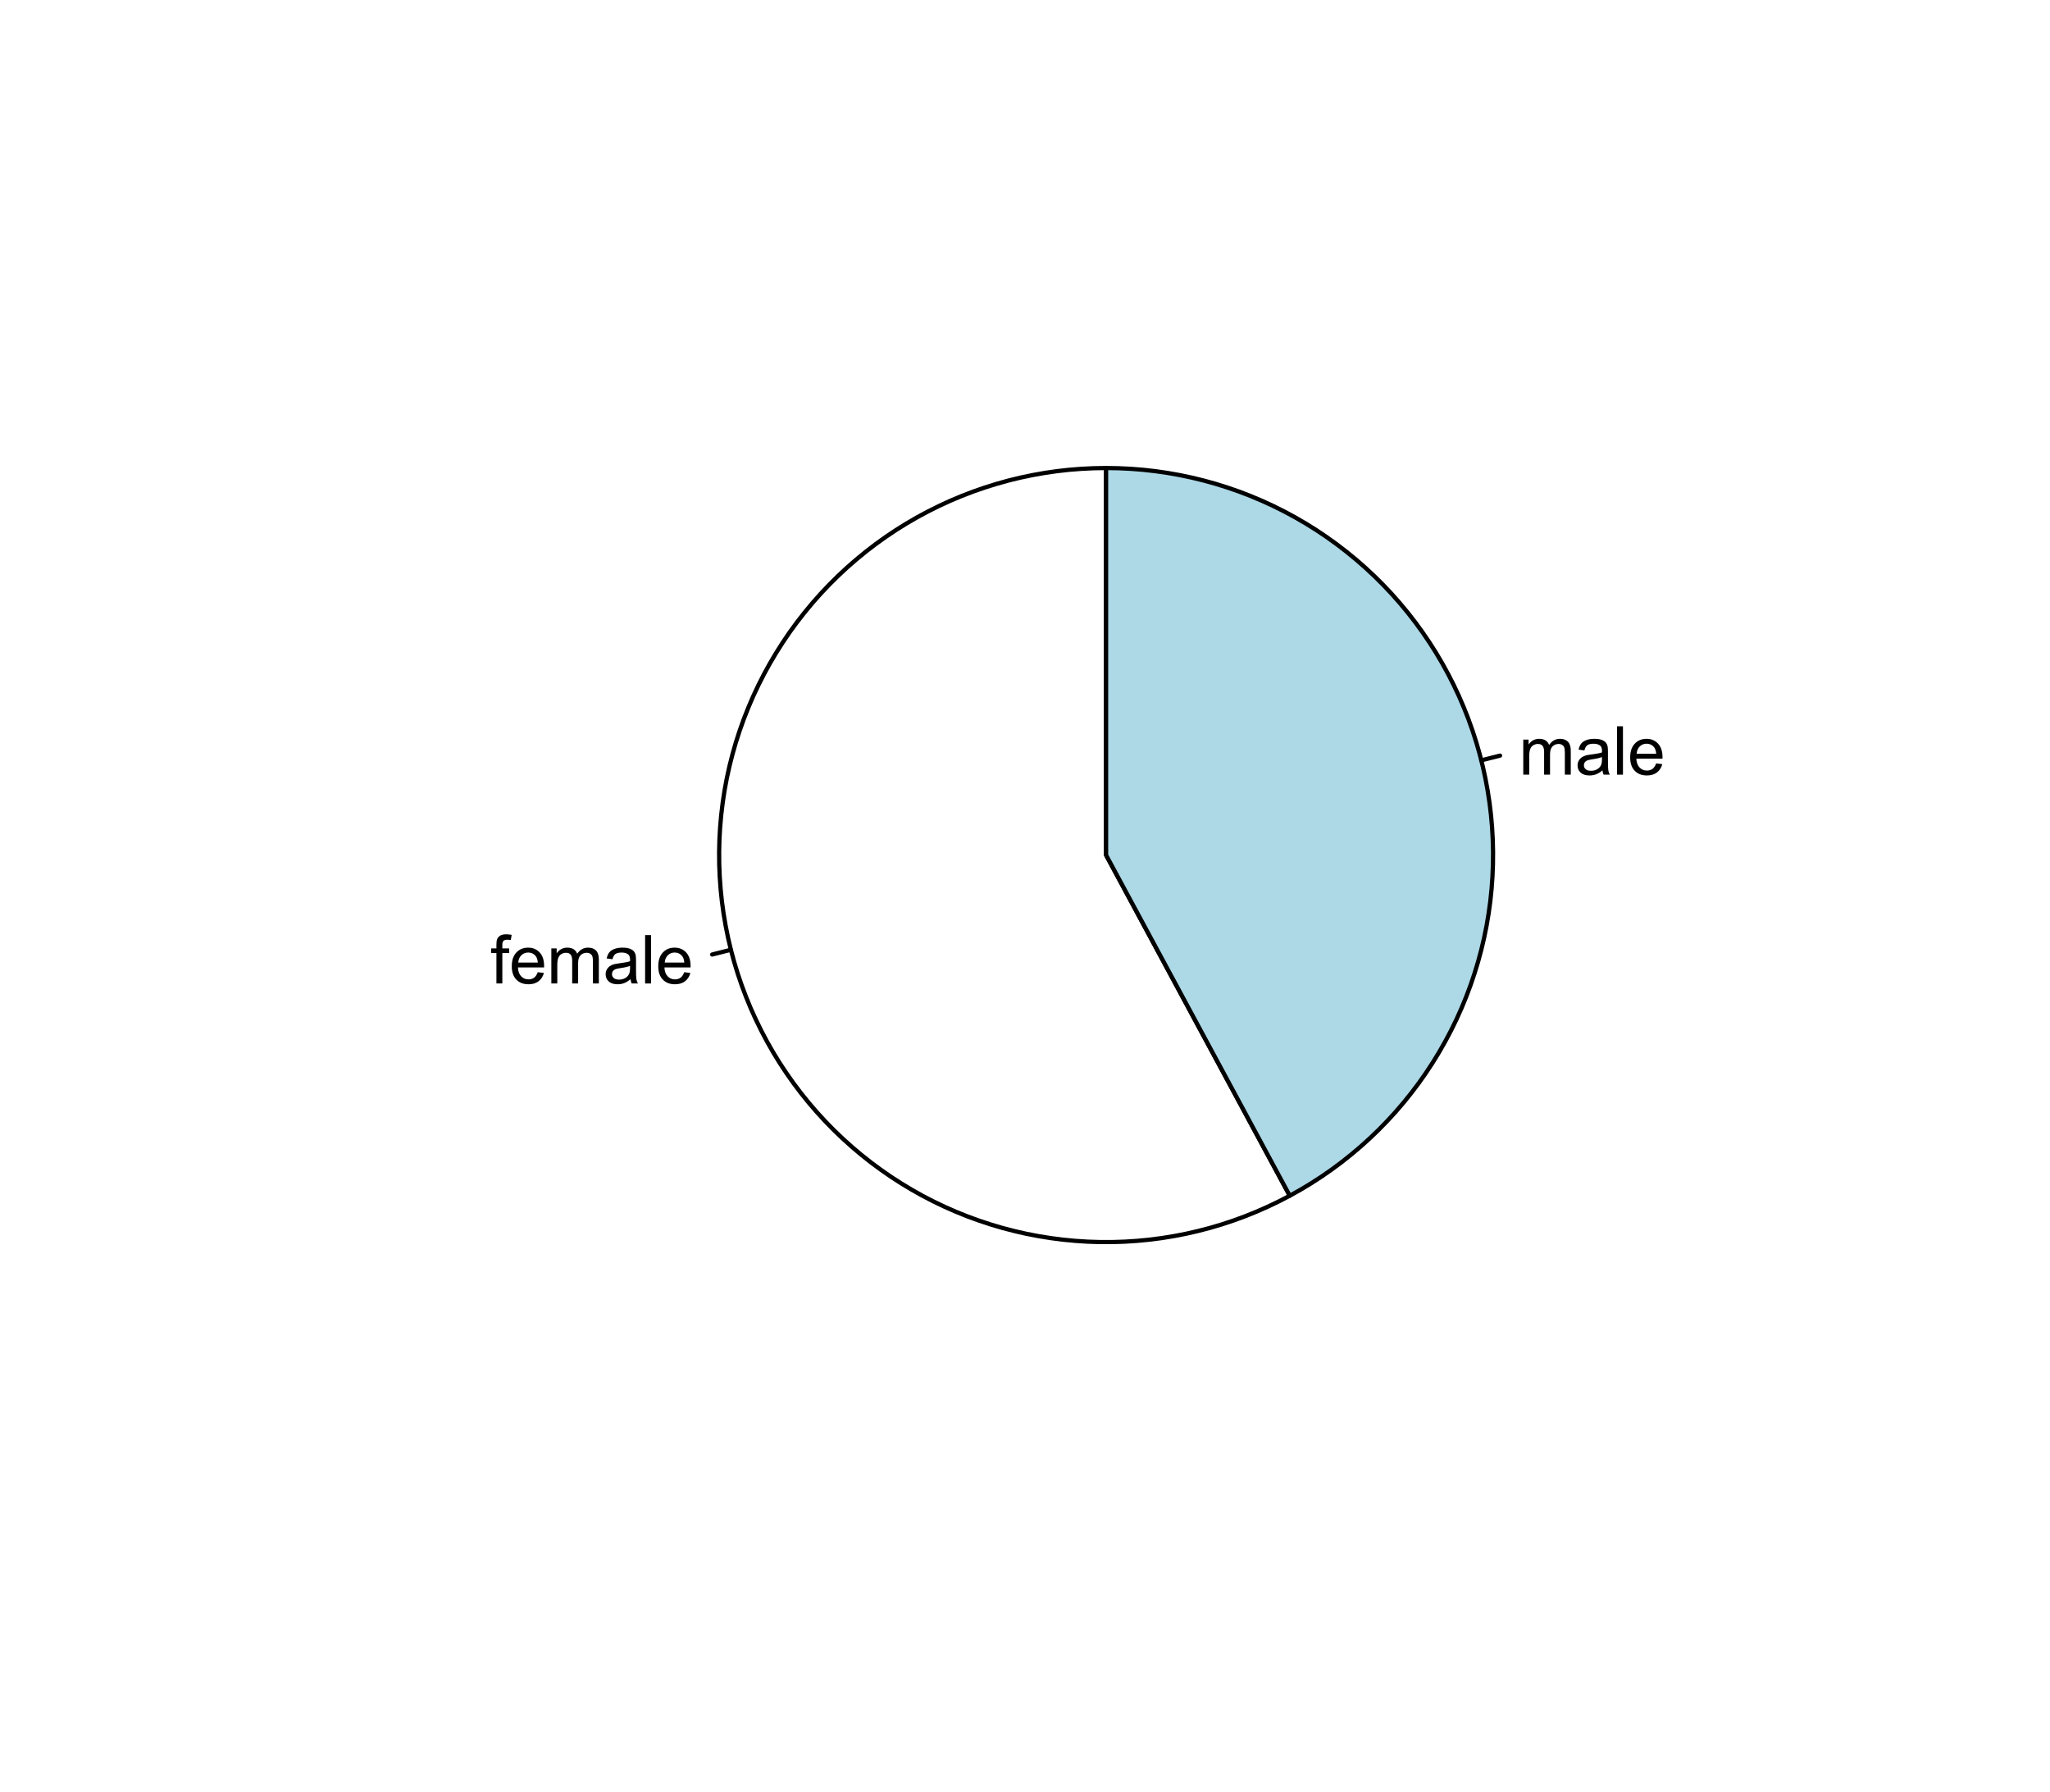
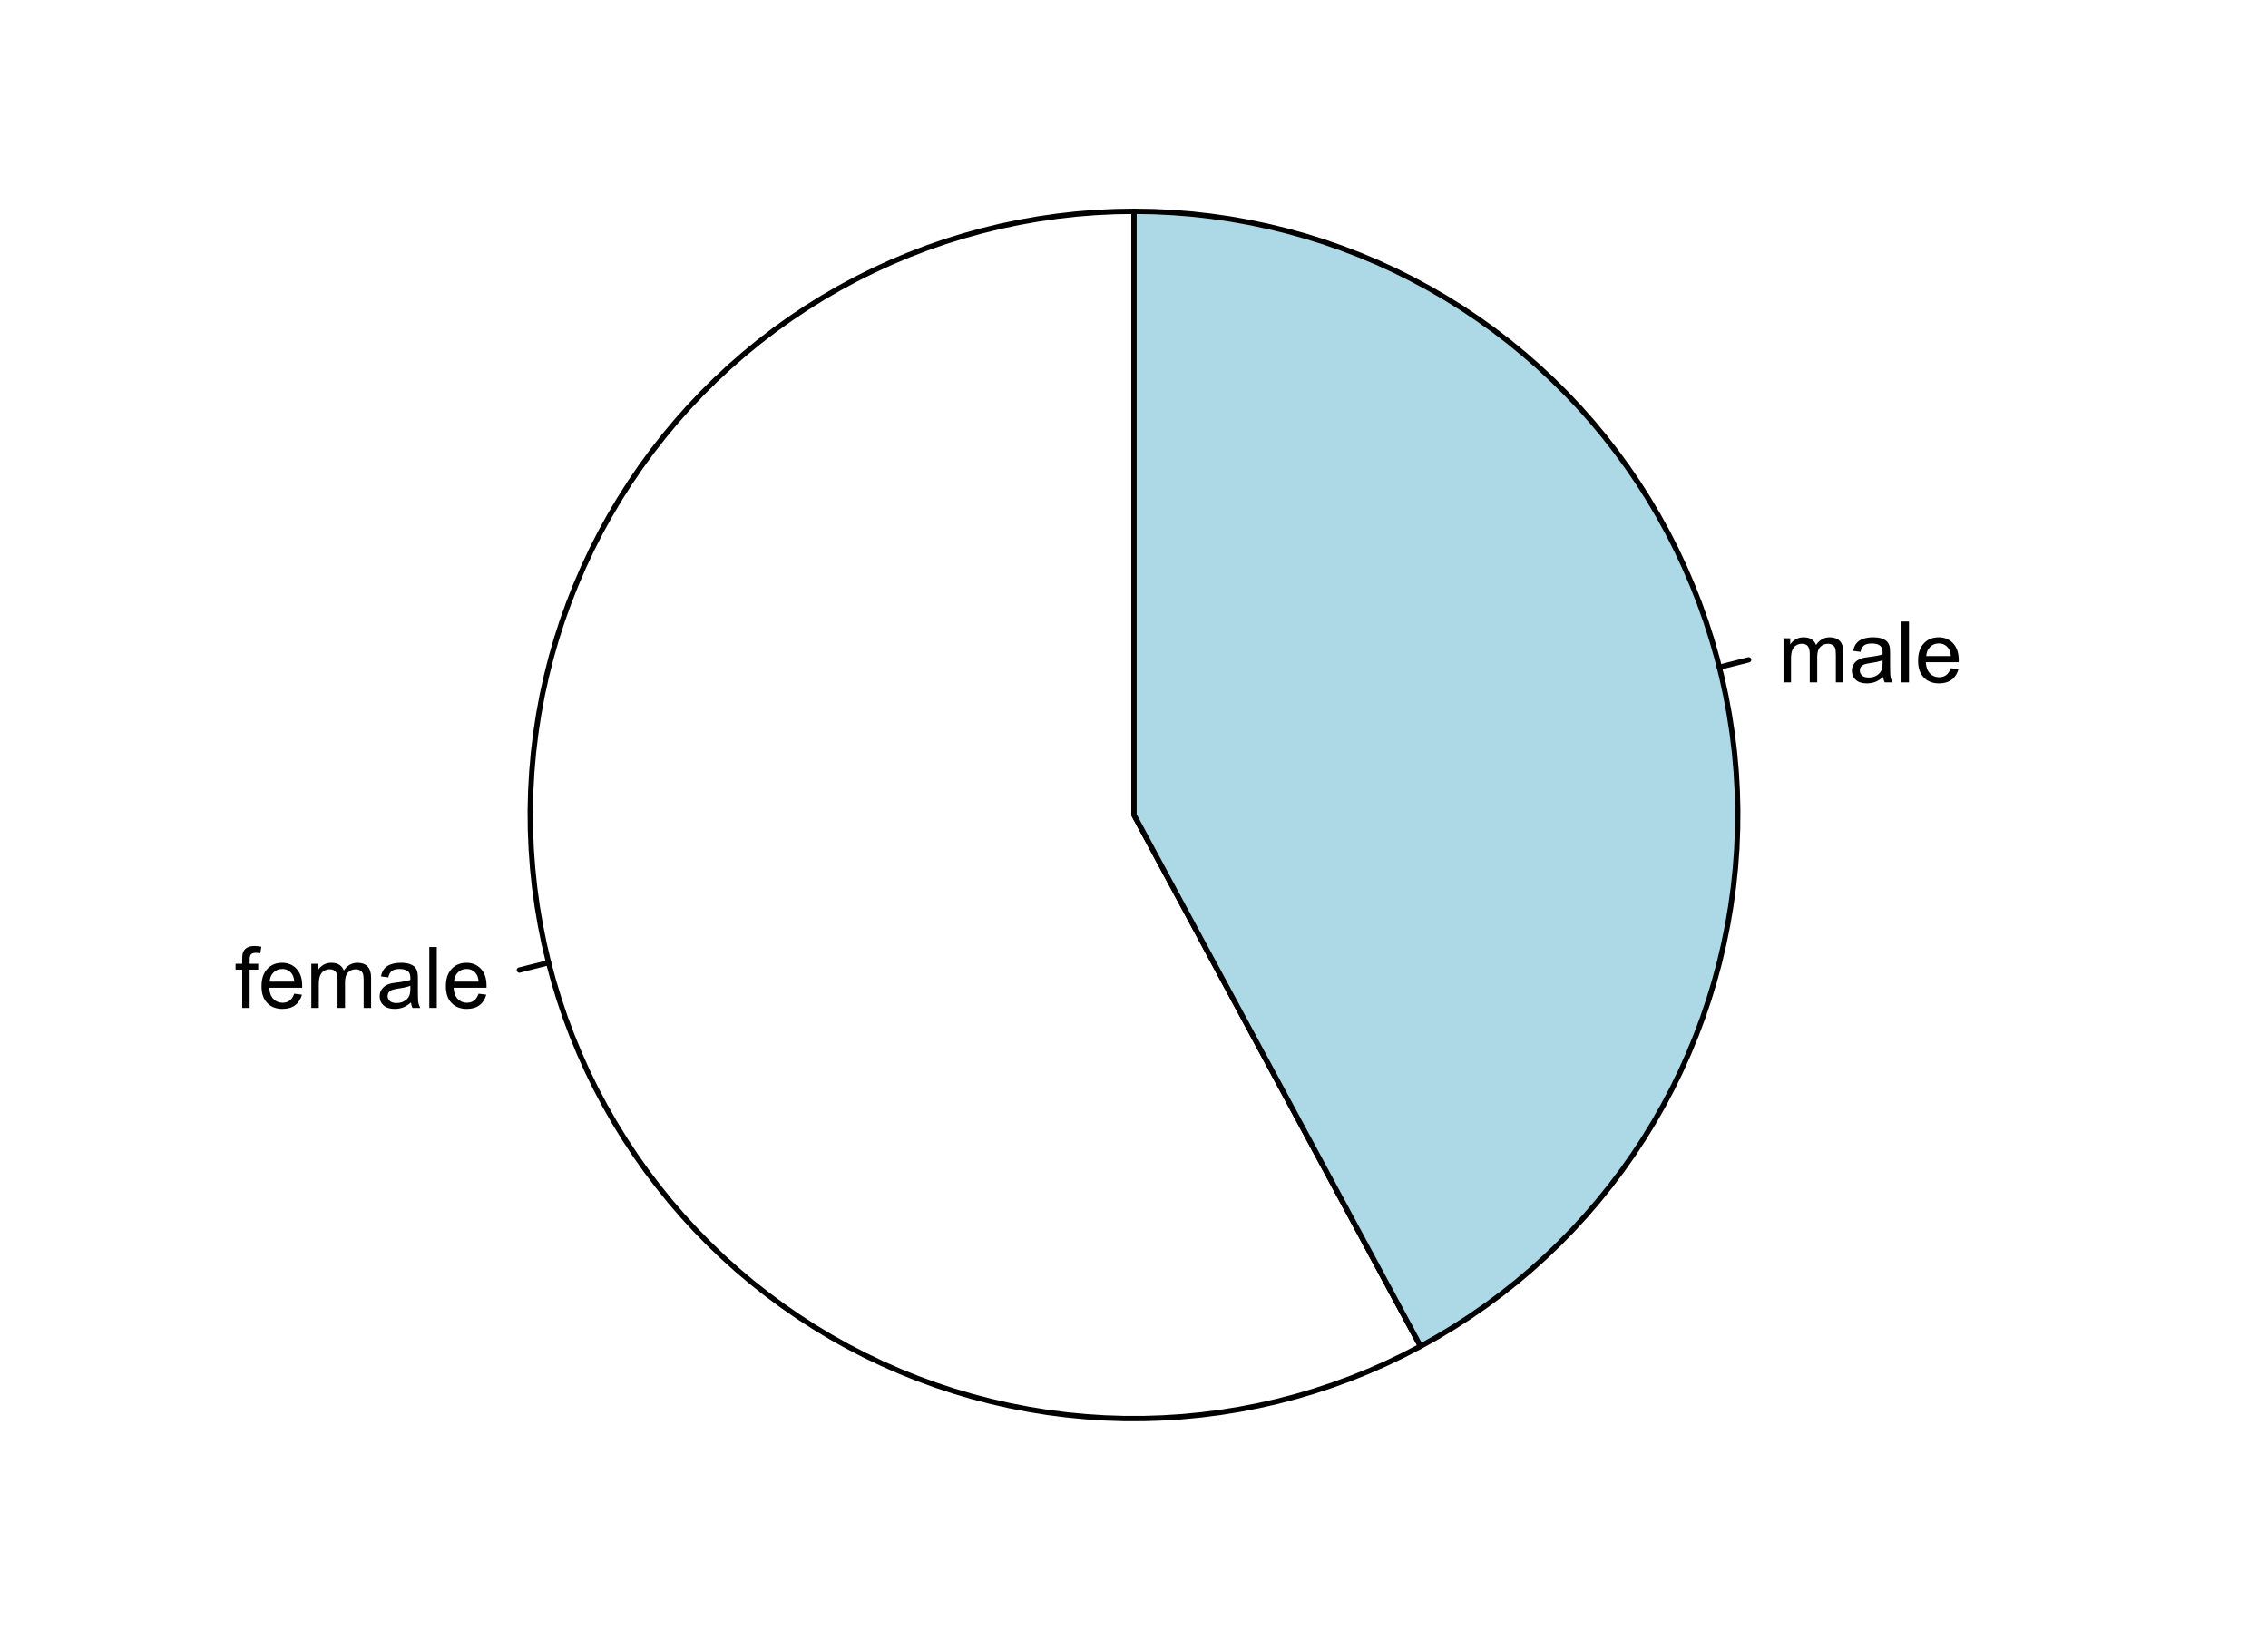
- <svg xmlns="http://www.w3.org/2000/svg" xmlns:xlink="http://www.w3.org/1999/xlink" width="364pt" height="318pt" viewBox="0 0 364 318" version="1.1">
+ <svg xmlns="http://www.w3.org/2000/svg" xmlns:xlink="http://www.w3.org/1999/xlink" width="320pt" height="230pt" viewBox="0 0 320 230" version="1.1">
  <defs>
    <g>
      <symbol overflow="visible" id="glyph0-0">
        <path style="stroke:none;" d="M 1.5 0 L 1.5 -7.5 L 7.5 -7.5 L 7.5 0 Z M 1.688 -0.188 L 7.312 -0.188 L 7.312 -7.312 L 1.688 -7.312 Z M 1.688 -0.188 " />
      </symbol>
      <symbol overflow="visible" id="glyph0-1">
        <path style="stroke:none;" d="M 1.043 0 L 1.043 -5.402 L 0.109 -5.402 L 0.109 -6.223 L 1.043 -6.223 L 1.043 -6.883 C 1.043 -7.301 1.078 -7.613 1.156 -7.816 C 1.25 -8.09 1.43 -8.309 1.688 -8.48 C 1.945 -8.645 2.305 -8.73 2.766 -8.734 C 3.062 -8.73 3.391 -8.695 3.75 -8.633 L 3.594 -7.711 C 3.371 -7.75 3.164 -7.77 2.969 -7.77 C 2.648 -7.77 2.422 -7.699 2.293 -7.562 C 2.156 -7.426 2.09 -7.172 2.094 -6.797 L 2.094 -6.223 L 3.305 -6.223 L 3.305 -5.402 L 2.094 -5.402 L 2.094 0 Z M 1.043 0 " />
      </symbol>
      <symbol overflow="visible" id="glyph0-2">
        <path style="stroke:none;" d="M 5.051 -2.004 L 6.141 -1.867 C 5.969 -1.23 5.648 -0.738 5.184 -0.387 C 4.719 -0.035 4.125 0.141 3.406 0.141 C 2.492 0.141 1.77 -0.137 1.238 -0.699 C 0.699 -1.254 0.434 -2.043 0.438 -3.059 C 0.434 -4.105 0.703 -4.918 1.246 -5.496 C 1.781 -6.074 2.48 -6.363 3.344 -6.363 C 4.176 -6.363 4.855 -6.078 5.383 -5.512 C 5.91 -4.945 6.176 -4.148 6.176 -3.125 C 6.176 -3.059 6.172 -2.965 6.172 -2.844 L 1.531 -2.844 C 1.562 -2.156 1.758 -1.633 2.109 -1.27 C 2.457 -0.906 2.891 -0.727 3.41 -0.727 C 3.797 -0.727 4.125 -0.828 4.402 -1.031 C 4.672 -1.234 4.891 -1.559 5.051 -2.004 Z M 1.586 -3.711 L 5.062 -3.711 C 5.016 -4.227 4.883 -4.621 4.664 -4.887 C 4.328 -5.293 3.891 -5.496 3.359 -5.496 C 2.871 -5.496 2.465 -5.332 2.137 -5.008 C 1.805 -4.684 1.621 -4.25 1.586 -3.711 Z M 1.586 -3.711 " />
      </symbol>
      <symbol overflow="visible" id="glyph0-3">
        <path style="stroke:none;" d="M 0.789 0 L 0.789 -6.223 L 1.734 -6.223 L 1.734 -5.352 C 1.93 -5.648 2.188 -5.895 2.512 -6.082 C 2.836 -6.27 3.207 -6.363 3.621 -6.363 C 4.082 -6.363 4.457 -6.266 4.754 -6.074 C 5.043 -5.883 5.254 -5.617 5.379 -5.273 C 5.871 -6 6.512 -6.363 7.301 -6.363 C 7.918 -6.363 8.391 -6.191 8.723 -5.848 C 9.055 -5.504 9.223 -4.977 9.223 -4.273 L 9.223 0 L 8.172 0 L 8.172 -3.922 C 8.168 -4.34 8.133 -4.645 8.07 -4.832 C 8 -5.016 7.879 -5.164 7.699 -5.277 C 7.52 -5.391 7.309 -5.449 7.066 -5.449 C 6.629 -5.449 6.266 -5.301 5.977 -5.012 C 5.688 -4.719 5.543 -4.254 5.543 -3.617 L 5.543 0 L 4.488 0 L 4.488 -4.043 C 4.488 -4.512 4.402 -4.863 4.23 -5.098 C 4.059 -5.332 3.777 -5.449 3.387 -5.449 C 3.09 -5.449 2.812 -5.371 2.562 -5.215 C 2.309 -5.059 2.129 -4.828 2.016 -4.527 C 1.898 -4.227 1.84 -3.793 1.844 -3.227 L 1.844 0 Z M 0.789 0 " />
      </symbol>
      <symbol overflow="visible" id="glyph0-4">
        <path style="stroke:none;" d="M 4.852 -0.766 C 4.461 -0.434 4.082 -0.199 3.723 -0.062 C 3.355 0.074 2.969 0.141 2.562 0.141 C 1.875 0.141 1.352 -0.023 0.984 -0.359 C 0.617 -0.688 0.434 -1.117 0.434 -1.641 C 0.434 -1.945 0.5 -2.223 0.641 -2.473 C 0.777 -2.723 0.961 -2.926 1.188 -3.082 C 1.41 -3.234 1.664 -3.348 1.945 -3.43 C 2.152 -3.477 2.465 -3.531 2.883 -3.586 C 3.734 -3.688 4.359 -3.809 4.766 -3.949 C 4.766 -4.09 4.77 -4.18 4.77 -4.227 C 4.77 -4.648 4.668 -4.953 4.469 -5.133 C 4.199 -5.371 3.801 -5.488 3.27 -5.492 C 2.77 -5.488 2.402 -5.402 2.168 -5.23 C 1.934 -5.055 1.758 -4.746 1.648 -4.305 L 0.617 -4.445 C 0.707 -4.887 0.863 -5.242 1.078 -5.516 C 1.289 -5.781 1.598 -5.992 2.008 -6.141 C 2.41 -6.289 2.883 -6.363 3.422 -6.363 C 3.953 -6.363 4.383 -6.301 4.715 -6.176 C 5.047 -6.051 5.293 -5.891 5.449 -5.703 C 5.605 -5.512 5.715 -5.273 5.777 -4.984 C 5.809 -4.805 5.824 -4.48 5.828 -4.016 L 5.828 -2.609 C 5.824 -1.625 5.848 -1.004 5.895 -0.746 C 5.941 -0.484 6.031 -0.238 6.164 0 L 5.062 0 C 4.953 -0.219 4.883 -0.473 4.852 -0.766 Z M 4.766 -3.125 C 4.375 -2.965 3.801 -2.832 3.039 -2.727 C 2.605 -2.66 2.301 -2.59 2.121 -2.516 C 1.941 -2.434 1.801 -2.32 1.703 -2.172 C 1.605 -2.02 1.559 -1.852 1.559 -1.672 C 1.559 -1.387 1.664 -1.152 1.875 -0.969 C 2.086 -0.777 2.398 -0.684 2.812 -0.688 C 3.219 -0.684 3.578 -0.773 3.895 -0.953 C 4.211 -1.129 4.445 -1.371 4.594 -1.68 C 4.707 -1.918 4.762 -2.27 4.766 -2.734 Z M 4.766 -3.125 " />
      </symbol>
      <symbol overflow="visible" id="glyph0-5">
        <path style="stroke:none;" d="M 0.766 0 L 0.766 -8.59 L 1.82 -8.59 L 1.82 0 Z M 0.766 0 " />
      </symbol>
    </g>
  </defs>
-   <g id="surface11">
-     <rect x="0" y="0" width="364" height="318" style="fill:rgb(100%,100%,100%);fill-opacity:1;stroke:none;" />
-     <path style="fill-rule:nonzero;fill:rgb(100%,100%,100%);fill-opacity:1;stroke-width:0.75;stroke-linecap:round;stroke-linejoin:round;stroke:rgb(0%,0%,0%);stroke-opacity:1;stroke-miterlimit:10;" d="M 196.398 83.09 L 194.207 83.125 L 192.02 83.23 L 189.836 83.402 L 187.656 83.648 L 185.488 83.961 L 183.332 84.344 L 181.188 84.793 L 179.059 85.312 L 176.945 85.902 L 174.855 86.555 L 172.785 87.273 L 170.738 88.062 L 168.719 88.91 L 166.727 89.828 L 164.766 90.805 L 162.836 91.844 L 160.941 92.945 L 159.082 94.105 L 157.262 95.324 L 155.48 96.602 L 153.742 97.934 L 152.047 99.324 L 150.395 100.762 L 148.789 102.258 L 147.234 103.801 L 145.73 105.391 L 144.273 107.031 L 142.875 108.719 L 141.527 110.445 L 140.234 112.215 L 139.004 114.027 L 137.828 115.879 L 136.711 117.766 L 135.656 119.684 L 134.664 121.637 L 133.73 123.621 L 132.867 125.637 L 132.062 127.676 L 131.328 129.738 L 130.656 131.824 L 130.055 133.93 L 129.516 136.055 L 129.047 138.199 L 128.648 140.352 L 128.32 142.52 L 128.059 144.695 L 127.867 146.879 L 127.742 149.066 L 127.691 151.258 L 127.707 153.449 L 127.797 155.637 L 127.953 157.824 L 128.18 160.004 L 128.477 162.176 L 128.844 164.336 L 129.277 166.484 L 129.777 168.617 L 130.348 170.734 L 130.984 172.828 L 131.691 174.906 L 132.461 176.957 L 133.293 178.984 L 134.195 180.98 L 135.156 182.949 L 136.18 184.887 L 137.266 186.793 L 138.41 188.66 L 139.617 190.488 L 140.879 192.281 L 142.199 194.031 L 143.574 195.738 L 145 197.398 L 146.48 199.016 L 148.012 200.586 L 149.594 202.102 L 151.223 203.57 L 152.895 204.984 L 154.613 206.344 L 156.375 207.648 L 158.176 208.898 L 160.016 210.086 L 161.895 211.219 L 163.805 212.289 L 165.75 213.297 L 167.727 214.242 L 169.734 215.125 L 171.766 215.945 L 173.824 216.695 L 175.906 217.383 L 178.008 218.004 L 180.129 218.555 L 182.266 219.043 L 184.418 219.457 L 186.582 219.805 L 188.754 220.086 L 190.938 220.293 L 193.121 220.434 L 195.312 220.504 L 197.504 220.504 L 199.695 220.434 L 201.883 220.293 L 204.062 220.082 L 206.238 219.805 L 208.402 219.453 L 210.551 219.039 L 212.688 218.551 L 214.809 218 L 216.91 217.379 L 218.992 216.691 L 221.051 215.938 L 223.082 215.117 L 225.09 214.234 L 227.066 213.289 L 229.012 212.281 L 196.398 151.801 Z M 196.398 83.09 " />
-     <path style="fill:none;stroke-width:0.75;stroke-linecap:round;stroke-linejoin:round;stroke:rgb(0%,0%,0%);stroke-opacity:1;stroke-miterlimit:10;" d="M 129.777 168.617 L 126.449 169.457 " />
+   <g id="surface6">
+     <rect x="0" y="0" width="320" height="230" style="fill:rgb(100%,100%,100%);fill-opacity:1;stroke:none;" />
+     <path style="fill-rule:nonzero;fill:rgb(100%,100%,100%);fill-opacity:1;stroke-width:0.75;stroke-linecap:round;stroke-linejoin:round;stroke:rgb(0%,0%,0%);stroke-opacity:1;stroke-miterlimit:10;" d="M 160 29.816 L 157.285 29.859 L 154.57 29.988 L 151.859 30.203 L 149.16 30.508 L 146.473 30.895 L 143.797 31.371 L 141.137 31.93 L 138.5 32.574 L 135.883 33.301 L 133.289 34.109 L 130.723 35.004 L 128.188 35.98 L 125.684 37.035 L 123.215 38.168 L 120.781 39.379 L 118.391 40.668 L 116.039 42.035 L 113.734 43.473 L 111.48 44.984 L 109.27 46.566 L 107.113 48.219 L 105.012 49.941 L 102.965 51.727 L 100.977 53.578 L 99.047 55.492 L 97.18 57.465 L 95.379 59.5 L 93.641 61.586 L 91.969 63.73 L 90.371 65.926 L 88.84 68.172 L 87.383 70.465 L 86 72.805 L 84.691 75.184 L 83.461 77.605 L 82.309 80.066 L 81.234 82.562 L 80.238 85.09 L 79.324 87.648 L 78.492 90.234 L 77.746 92.848 L 77.082 95.48 L 76.5 98.137 L 76.004 100.809 L 75.594 103.492 L 75.273 106.191 L 75.035 108.898 L 74.883 111.609 L 74.816 114.328 L 74.84 117.043 L 74.949 119.758 L 75.145 122.469 L 75.426 125.172 L 75.793 127.863 L 76.246 130.539 L 76.781 133.203 L 77.406 135.848 L 78.113 138.473 L 78.902 141.07 L 79.773 143.645 L 80.73 146.188 L 81.766 148.699 L 82.879 151.18 L 84.07 153.617 L 85.344 156.02 L 86.688 158.379 L 88.109 160.695 L 89.602 162.965 L 91.168 165.188 L 92.805 167.355 L 94.508 169.473 L 96.277 171.535 L 98.113 173.535 L 100.012 175.48 L 101.969 177.363 L 103.988 179.18 L 106.062 180.934 L 108.195 182.621 L 110.379 184.238 L 112.609 185.785 L 114.891 187.262 L 117.219 188.664 L 119.59 189.992 L 122.004 191.242 L 124.453 192.414 L 126.941 193.508 L 129.461 194.523 L 132.012 195.457 L 134.59 196.309 L 137.199 197.078 L 139.828 197.762 L 142.477 198.363 L 145.145 198.879 L 147.824 199.312 L 150.52 199.656 L 153.227 199.914 L 155.938 200.09 L 158.652 200.176 L 161.371 200.176 L 164.086 200.086 L 166.797 199.914 L 169.5 199.652 L 172.195 199.309 L 174.879 198.875 L 177.547 198.359 L 180.195 197.758 L 182.824 197.07 L 185.43 196.301 L 188.008 195.449 L 190.559 194.516 L 193.082 193.5 L 195.566 192.406 L 198.016 191.23 L 200.43 189.98 L 160 115 Z M 160 29.816 " />
+     <path style="fill:none;stroke-width:0.75;stroke-linecap:round;stroke-linejoin:round;stroke:rgb(0%,0%,0%);stroke-opacity:1;stroke-miterlimit:10;" d="M 77.406 135.848 L 73.277 136.891 " />
    <g style="fill:rgb(0%,0%,0%);fill-opacity:1;">
-       <use xlink:href="#glyph0-1" x="87.102" y="174.598" />
-       <use xlink:href="#glyph0-2" x="90.436" y="174.598" />
-       <use xlink:href="#glyph0-3" x="97.109" y="174.598" />
-       <use xlink:href="#glyph0-4" x="107.105" y="174.598" />
-       <use xlink:href="#glyph0-5" x="113.779" y="174.598" />
-       <use xlink:href="#glyph0-2" x="116.445" y="174.598" />
+       <use xlink:href="#glyph0-1" x="33.129" y="142.23" />
+       <use xlink:href="#glyph0-2" x="36.463" y="142.23" />
+       <use xlink:href="#glyph0-3" x="43.137" y="142.23" />
+       <use xlink:href="#glyph0-4" x="53.133" y="142.23" />
+       <use xlink:href="#glyph0-5" x="59.807" y="142.23" />
+       <use xlink:href="#glyph0-2" x="62.473" y="142.23" />
    </g>
-     <path style="fill-rule:nonzero;fill:rgb(67.843%,84.706%,90.196%);fill-opacity:1;stroke-width:0.75;stroke-linecap:round;stroke-linejoin:round;stroke:rgb(0%,0%,0%);stroke-opacity:1;stroke-miterlimit:10;" d="M 229.012 212.281 L 230.922 211.211 L 232.801 210.078 L 234.641 208.887 L 236.441 207.641 L 238.199 206.336 L 239.918 204.973 L 241.59 203.559 L 243.219 202.09 L 244.797 200.574 L 246.328 199.004 L 247.809 197.391 L 249.238 195.727 L 250.609 194.02 L 251.93 192.27 L 253.191 190.477 L 254.395 188.648 L 255.543 186.777 L 256.625 184.875 L 257.652 182.938 L 258.613 180.969 L 259.512 178.973 L 260.344 176.945 L 261.113 174.895 L 261.816 172.816 L 262.453 170.723 L 263.023 168.605 L 263.527 166.473 L 263.961 164.324 L 264.324 162.164 L 264.621 159.992 L 264.848 157.812 L 265.004 155.625 L 265.09 153.438 L 265.109 151.246 L 265.055 149.055 L 264.934 146.867 L 264.742 144.684 L 264.48 142.508 L 264.148 140.344 L 263.75 138.188 L 263.281 136.047 L 262.746 133.922 L 262.141 131.816 L 261.469 129.73 L 260.734 127.668 L 259.93 125.629 L 259.066 123.617 L 258.133 121.633 L 257.141 119.68 L 256.086 117.758 L 254.969 115.871 L 253.793 114.023 L 252.559 112.211 L 251.27 110.441 L 249.922 108.711 L 248.52 107.027 L 247.066 105.387 L 245.562 103.797 L 244.008 102.254 L 242.402 100.762 L 240.75 99.32 L 239.055 97.934 L 237.316 96.598 L 235.535 95.324 L 233.715 94.102 L 231.855 92.941 L 229.961 91.844 L 228.031 90.801 L 226.07 89.824 L 224.078 88.91 L 222.059 88.059 L 220.016 87.273 L 217.945 86.555 L 215.852 85.898 L 213.742 85.312 L 211.613 84.793 L 209.469 84.344 L 207.309 83.961 L 205.141 83.648 L 202.965 83.402 L 200.781 83.23 L 198.59 83.125 L 196.398 83.09 L 196.398 151.801 Z M 229.012 212.281 " />
-     <path style="fill:none;stroke-width:0.75;stroke-linecap:round;stroke-linejoin:round;stroke:rgb(0%,0%,0%);stroke-opacity:1;stroke-miterlimit:10;" d="M 263.02 134.984 L 266.352 134.145 " />
+     <path style="fill-rule:nonzero;fill:rgb(67.843%,84.706%,90.196%);fill-opacity:1;stroke-width:0.75;stroke-linecap:round;stroke-linejoin:round;stroke:rgb(0%,0%,0%);stroke-opacity:1;stroke-miterlimit:10;" d="M 200.43 189.98 L 202.801 188.652 L 205.125 187.25 L 207.406 185.773 L 209.641 184.227 L 211.82 182.609 L 213.953 180.922 L 216.027 179.168 L 218.043 177.348 L 220.004 175.465 L 221.898 173.523 L 223.734 171.52 L 225.504 169.457 L 227.207 167.34 L 228.844 165.172 L 230.406 162.953 L 231.902 160.684 L 233.32 158.367 L 234.668 156.004 L 235.938 153.605 L 237.129 151.164 L 238.242 148.684 L 239.277 146.172 L 240.23 143.629 L 241.102 141.055 L 241.891 138.457 L 242.598 135.836 L 243.219 133.191 L 243.758 130.527 L 244.211 127.848 L 244.578 125.156 L 244.859 122.453 L 245.055 119.746 L 245.16 117.031 L 245.184 114.312 L 245.117 111.598 L 244.965 108.887 L 244.727 106.18 L 244.402 103.48 L 243.992 100.797 L 243.496 98.125 L 242.918 95.473 L 242.25 92.836 L 241.504 90.227 L 240.672 87.641 L 239.758 85.082 L 238.762 82.555 L 237.688 80.059 L 236.535 77.598 L 235.305 75.176 L 233.996 72.797 L 232.613 70.457 L 231.156 68.164 L 229.625 65.922 L 228.023 63.727 L 226.355 61.582 L 224.617 59.492 L 222.816 57.461 L 220.949 55.488 L 219.02 53.574 L 217.031 51.723 L 214.984 49.938 L 212.883 48.215 L 210.727 46.562 L 208.516 44.98 L 206.262 43.469 L 203.957 42.031 L 201.605 40.668 L 199.215 39.379 L 196.785 38.164 L 194.316 37.031 L 191.812 35.977 L 189.273 35.004 L 186.711 34.109 L 184.117 33.301 L 181.5 32.574 L 178.859 31.93 L 176.203 31.371 L 173.527 30.895 L 170.836 30.508 L 168.137 30.203 L 165.43 29.988 L 162.715 29.859 L 160 29.816 L 160 115 Z M 200.43 189.98 " />
+     <path style="fill:none;stroke-width:0.75;stroke-linecap:round;stroke-linejoin:round;stroke:rgb(0%,0%,0%);stroke-opacity:1;stroke-miterlimit:10;" d="M 242.594 94.152 L 246.723 93.109 " />
    <g style="fill:rgb(0%,0%,0%);fill-opacity:1;">
-       <use xlink:href="#glyph0-3" x="269.684" y="137.527" />
-       <use xlink:href="#glyph0-4" x="279.68" y="137.527" />
-       <use xlink:href="#glyph0-5" x="286.354" y="137.527" />
-       <use xlink:href="#glyph0-2" x="289.02" y="137.527" />
+       <use xlink:href="#glyph0-3" x="250.855" y="96.293" />
+       <use xlink:href="#glyph0-4" x="260.852" y="96.293" />
+       <use xlink:href="#glyph0-5" x="267.525" y="96.293" />
+       <use xlink:href="#glyph0-2" x="270.191" y="96.293" />
    </g>
  </g>
</svg>
